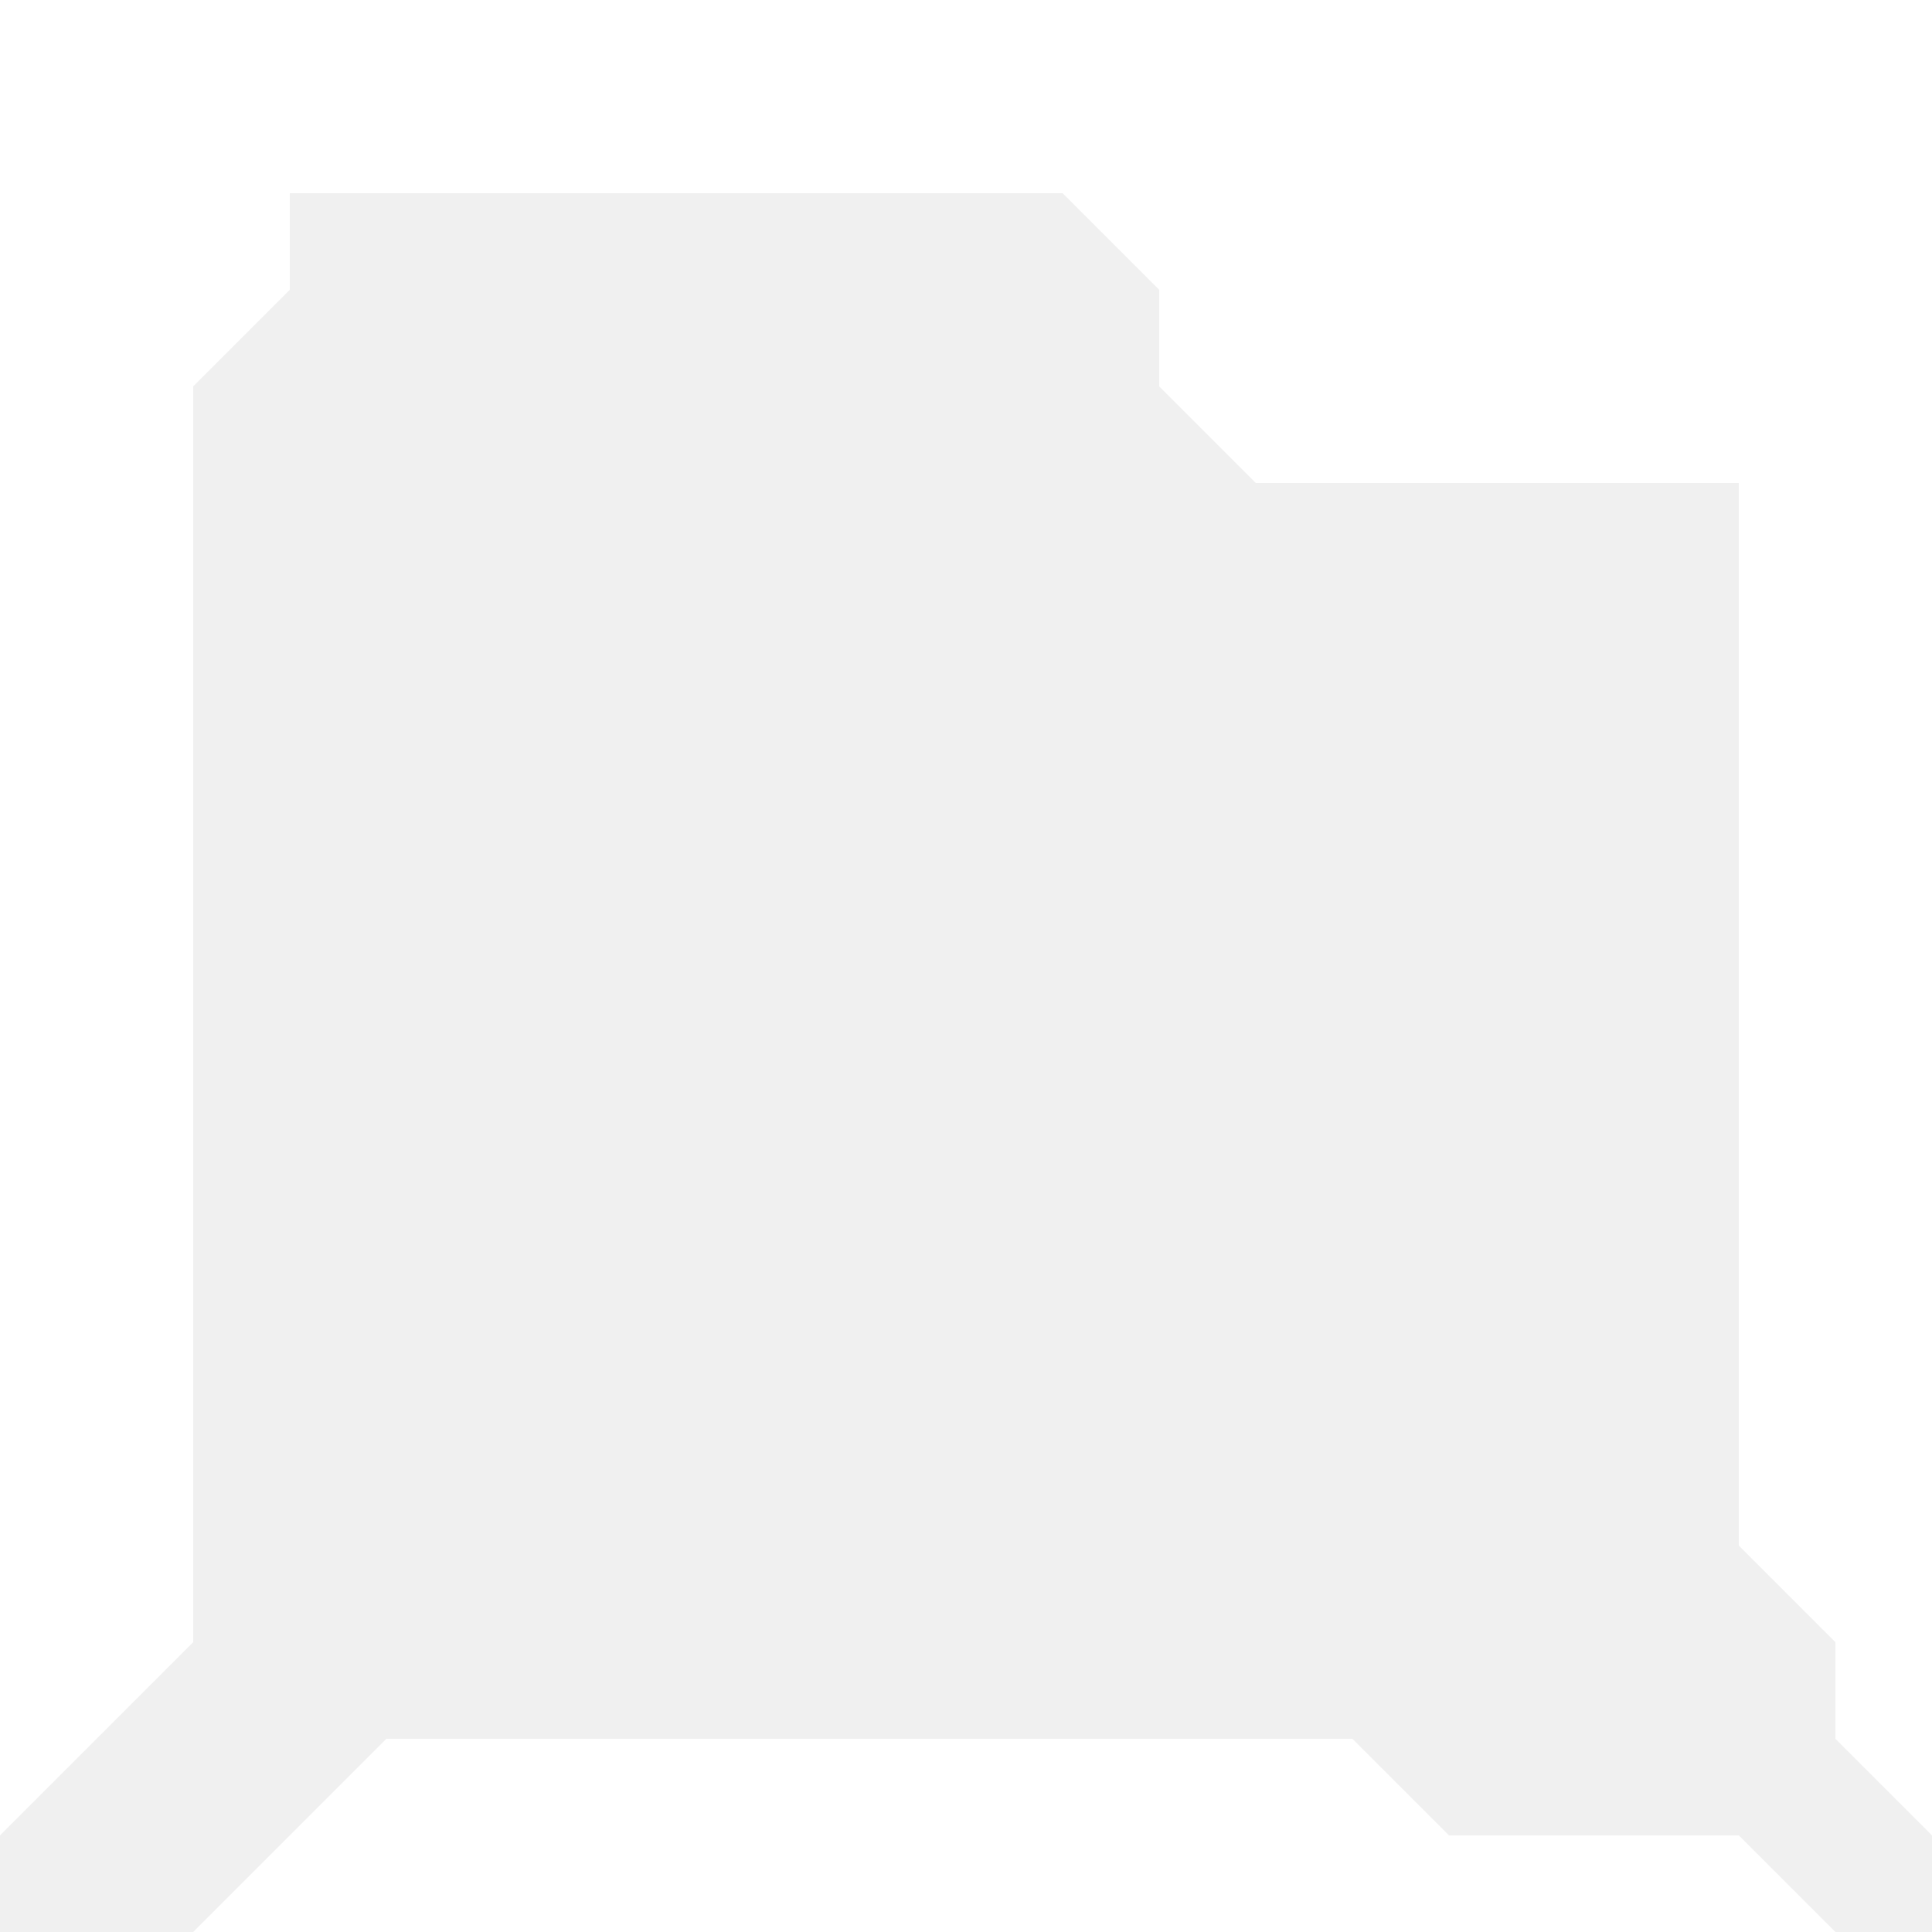
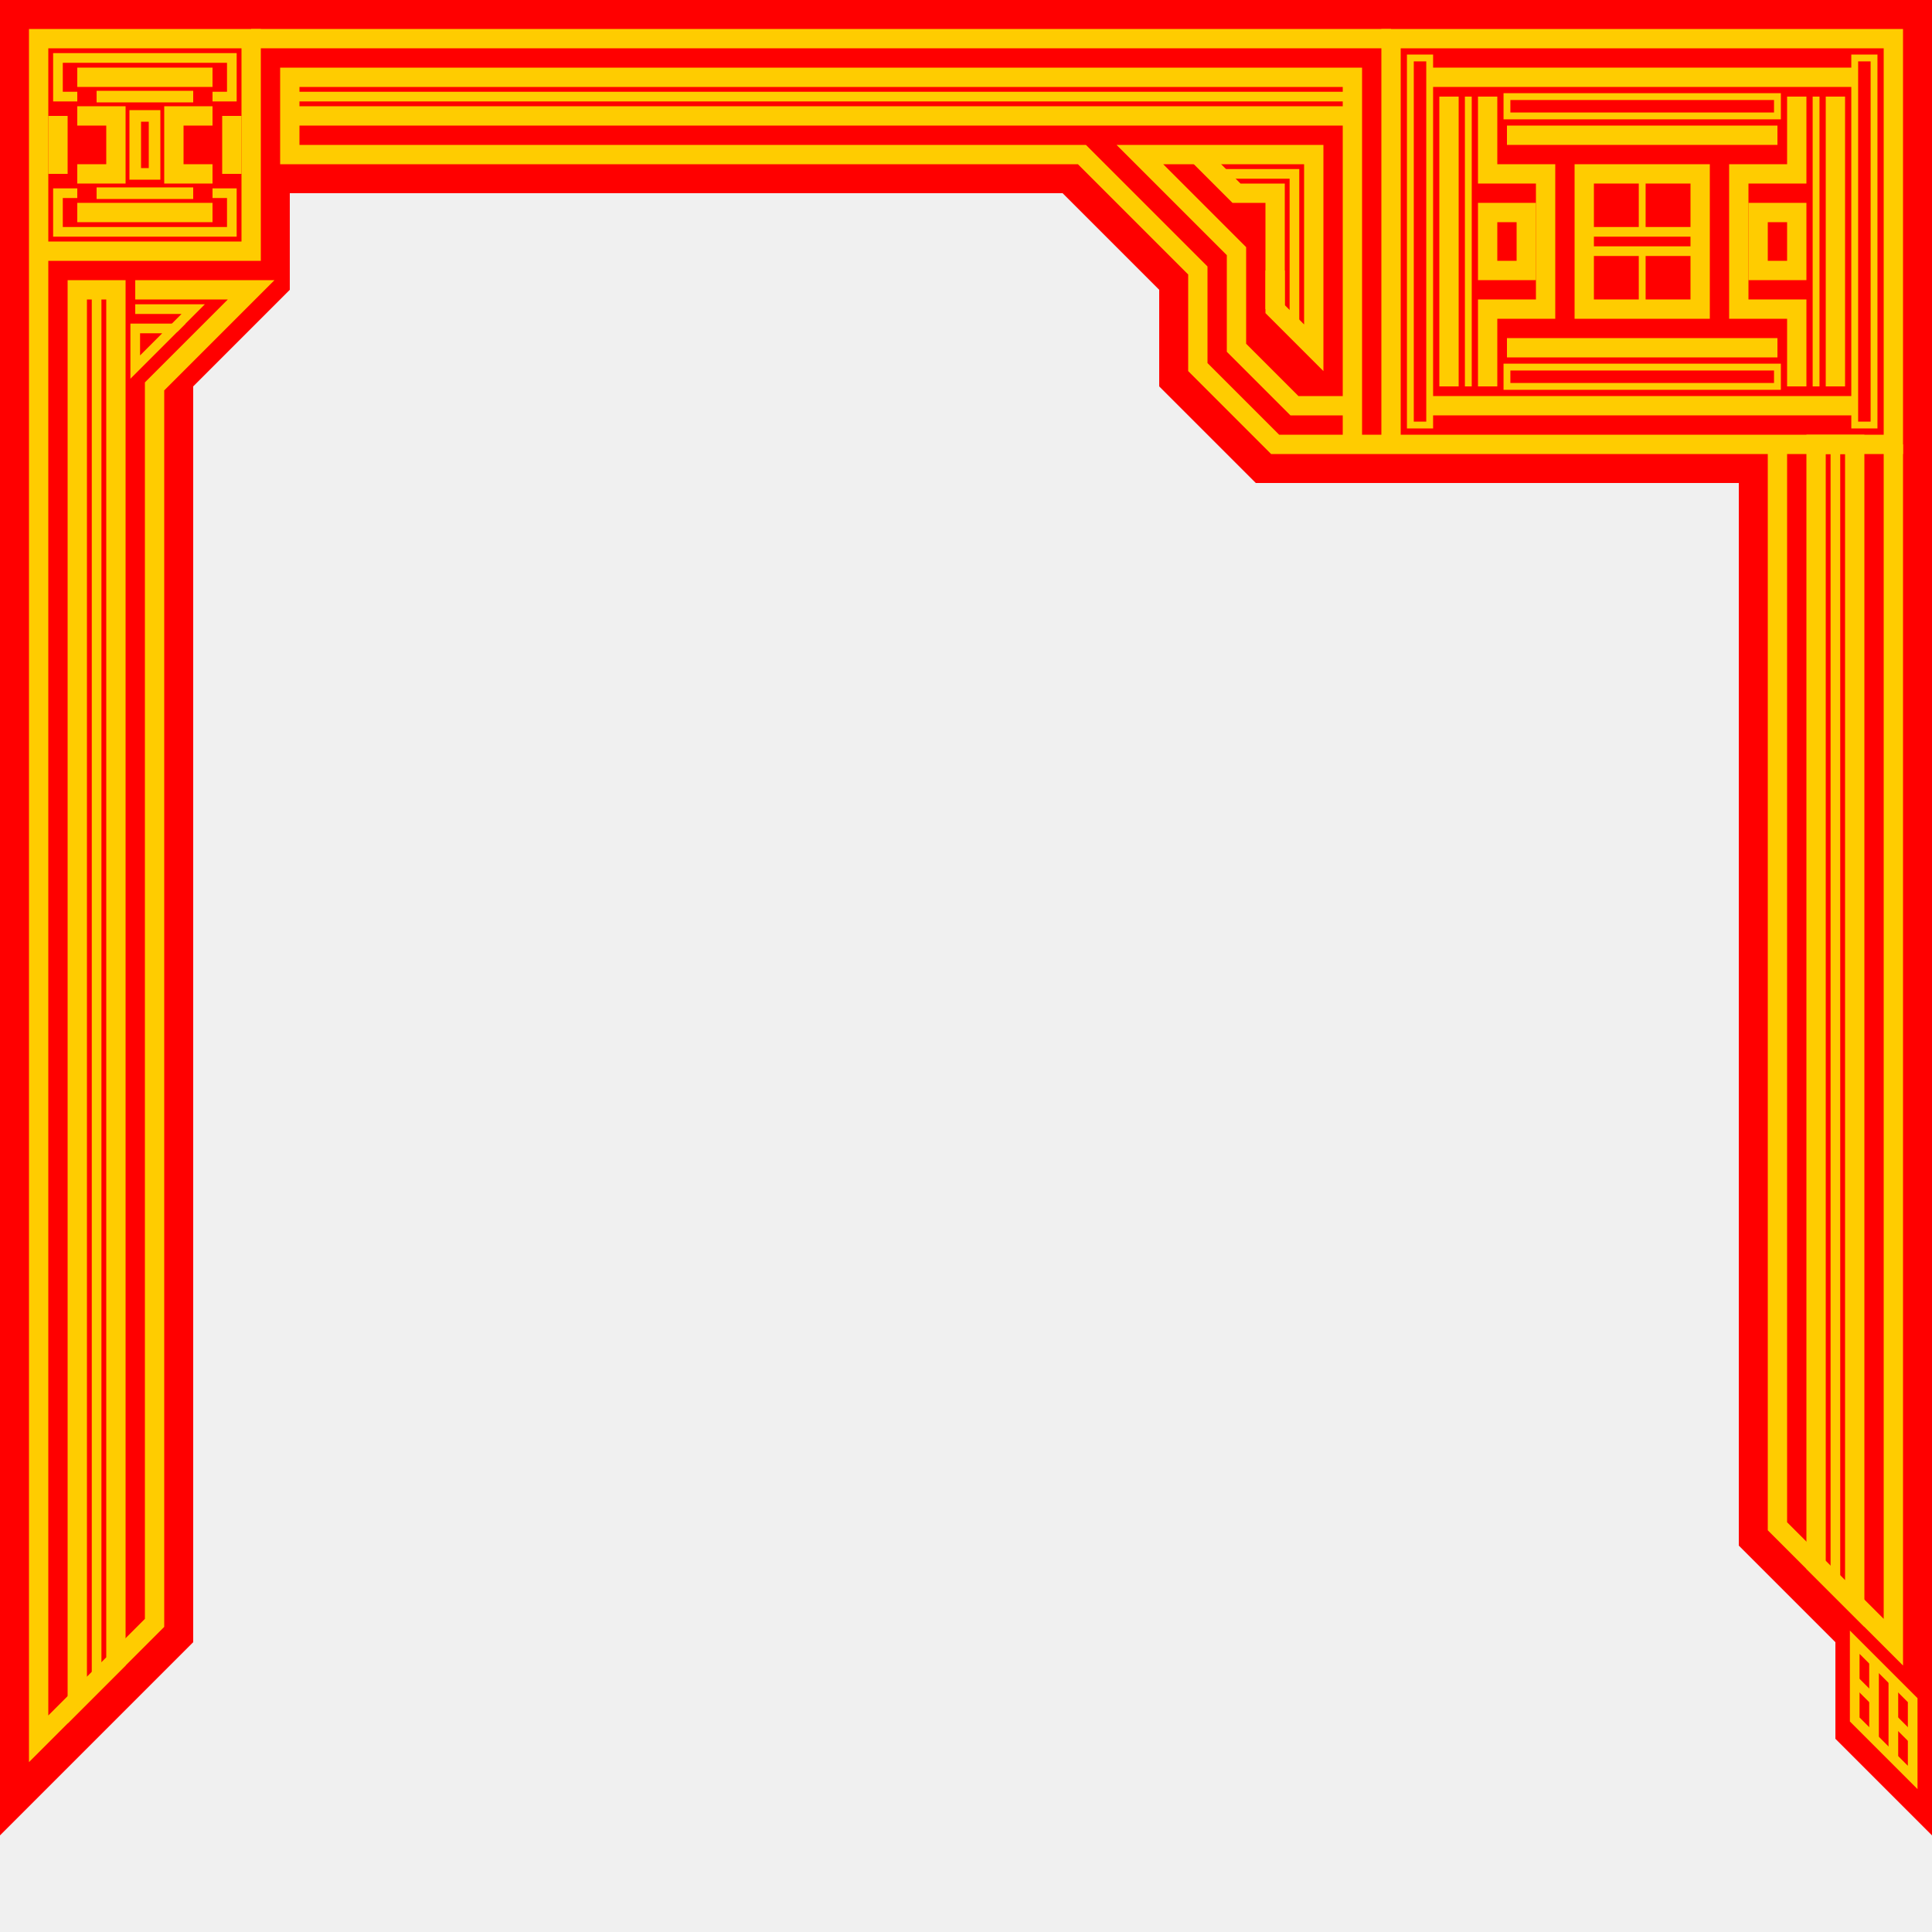
<svg xmlns="http://www.w3.org/2000/svg" width="100px" height="100px" viewBox="0 0 100 100" version="1.1" id="SVGRoot">
  <defs id="defs86" />
-   <g id="layer1">
-     <path style="fill:#ffffff;fill-opacity:1;stroke:none;stroke-width:1px;stroke-linecap:butt;stroke-linejoin:miter;stroke-opacity:1" d="M 0,95 10,85 V 20 l 5,-5 v -5 h 40 l 5,5 v 5 l 5,5 h 25 v 55 l 5,5 v 5 l 5,5 V 0 H 0 Z" id="path921" />
-     <path style="fill:#ffffff;fill-opacity:1;stroke:none;stroke-width:1px;stroke-linecap:butt;stroke-linejoin:miter;stroke-opacity:1" d="M 10,100 20,90 h 50 l 5,5 h 15 l 5,5 z" id="path942" />
+   <g id="layer1" style="display:inline">
+     <path style="fill:#ff0000;fill-opacity:1;stroke:none;stroke-width:1px;stroke-linecap:butt;stroke-linejoin:miter;stroke-opacity:1;opacity:1" d="M 0,95 10,85 V 20 l 5,-5 v -5 h 40 l 5,5 v 5 l 5,5 h 25 v 55 l 5,5 v 5 l 5,5 V 0 H 0 Z" id="path921" />
+     <path style="fill:none;stroke:#ffcc00;stroke-width:1px;stroke-linecap:butt;stroke-linejoin:miter;stroke-opacity:1" d="m 92,23 v 56 l 6,6 V 23" id="path975" />
+     <path style="fill:none;stroke:#ffcc00;stroke-width:0.5;stroke-linecap:butt;stroke-linejoin:miter;stroke-opacity:1;stroke-miterlimit:4;stroke-dasharray:none" d="m 96,89 3,3 v -4 l -3,-3 z" id="path977" />
+     <path style="fill:none;stroke:#ffcc00;stroke-width:0.5;stroke-linecap:butt;stroke-linejoin:miter;stroke-opacity:1;stroke-miterlimit:4;stroke-dasharray:none" d="m 97,86 v 4" id="path979" />
+     <path style="fill:none;stroke:#ffcc00;stroke-width:0.5;stroke-linecap:butt;stroke-linejoin:miter;stroke-opacity:1;stroke-miterlimit:4;stroke-dasharray:none" d="m 98,87 v 4" id="path981" />
+     <path style="fill:none;stroke:#ffcc00;stroke-width:0.5;stroke-linecap:butt;stroke-linejoin:miter;stroke-opacity:1;stroke-miterlimit:4;stroke-dasharray:none" d="m 96,87 1,1" id="path983" />
+     <path style="fill:none;stroke:#ffcc00;stroke-width:0.5;stroke-linecap:butt;stroke-linejoin:miter;stroke-opacity:1;stroke-miterlimit:4;stroke-dasharray:none" d="m 98,89 1,1" id="path985" />
+   </g>
+   <g id="layer2" />
+   <g id="layer3">
+     <path style="fill:none;stroke:#ffcc00;stroke-width:1px;stroke-linecap:butt;stroke-linejoin:miter;stroke-opacity:1" d="M 2,13 H 13 V 2 H 2 V 20 90 L 8,84 V 20 l 5,-5 H 10 7" id="path857" />
+     <path style="fill:none;stroke:#ffcc00;stroke-width:1px;stroke-linecap:butt;stroke-linejoin:miter;stroke-opacity:1" d="M 4,88 6,86 V 15 H 4 Z" id="path859" />
+     <path style="fill:none;stroke:#ffcc00;stroke-width:1px;stroke-linecap:butt;stroke-linejoin:miter;stroke-opacity:1" d="m 4,4 h 7" id="path861" />
+     <path style="fill:none;stroke:#ffcc00;stroke-width:1px;stroke-linecap:butt;stroke-linejoin:miter;stroke-opacity:1" d="m 4,11 h 7" id="path863" />
+     <path style="fill:none;stroke:#ffcc00;stroke-width:1px;stroke-linecap:butt;stroke-linejoin:miter;stroke-opacity:1" d="M 4,6 H 6 V 9 H 4" id="path865" />
+     <path style="fill:none;stroke:#ffcc00;stroke-width:1px;stroke-linecap:butt;stroke-linejoin:miter;stroke-opacity:1" d="M 11,6 H 9 v 3 h 2" id="path867" />
+     <path style="fill:none;stroke:#ffcc00;stroke-width:0.6;stroke-linecap:butt;stroke-linejoin:miter;stroke-opacity:1;stroke-miterlimit:4;stroke-dasharray:none" d="M 7,6 H 8 V 9 H 7 V 7 Z" id="path871" />
+     <path style="fill:none;stroke:#ffcc00;stroke-width:0.6;stroke-linecap:butt;stroke-linejoin:miter;stroke-opacity:1;stroke-miterlimit:4;stroke-dasharray:none" d="m 5,10 h 5" id="path873" />
+     <path style="fill:none;stroke:#ffcc00;stroke-width:0.6;stroke-linecap:butt;stroke-linejoin:miter;stroke-opacity:1;stroke-miterlimit:4;stroke-dasharray:none" d="m 5,5 h 5" id="path875" />
+     <path style="fill:none;stroke:#ffcc00;stroke-width:0.5;stroke-linecap:butt;stroke-linejoin:miter;stroke-opacity:1;stroke-miterlimit:4;stroke-dasharray:none" d="M 4,5 H 3 V 3 h 9 c 0,0 0,2 0,2 h -1" id="path877" />
+     <path style="fill:none;stroke:#ffcc00;stroke-width:0.5;stroke-linecap:butt;stroke-linejoin:miter;stroke-opacity:1;stroke-miterlimit:4;stroke-dasharray:none" d="M 4,10 H 3 v 2 h 9 v -2 h -1" id="path879" />
+     <path style="fill:none;stroke:#ffcc00;stroke-width:1px;stroke-linecap:butt;stroke-linejoin:miter;stroke-opacity:1" d="M 12,6 V 9" id="path886" />
+     <path style="fill:none;stroke:#ffcc00;stroke-width:1px;stroke-linecap:butt;stroke-linejoin:miter;stroke-opacity:1" d="M 3,6 V 9" id="path888" />
+     <path style="fill:none;stroke:#ffcc00;stroke-width:0.5;stroke-linecap:butt;stroke-linejoin:miter;stroke-miterlimit:4;stroke-dasharray:none;stroke-opacity:1" d="M 5,15 V 87" id="path896" />
+     <path style="fill:none;stroke:#ffcc00;stroke-width:1px;stroke-linecap:butt;stroke-linejoin:miter;stroke-opacity:1" d="M 72,23 V 2 H 98 V 23 H 66 l -4,-4 v -2" id="path906" />
+     <path style="fill:none;stroke:#ffcc00;stroke-width:1px;stroke-linecap:butt;stroke-linejoin:miter;stroke-opacity:1" d="M 75,5 V 20" id="path908" />
+     <path style="fill:none;stroke:#ffcc00;stroke-width:1px;stroke-linecap:butt;stroke-linejoin:miter;stroke-opacity:1" d="M 95,5 V 20" id="path910" />
+     <path style="fill:none;stroke:#ffcc00;stroke-width:0.5;stroke-linecap:butt;stroke-linejoin:miter;stroke-miterlimit:4;stroke-dasharray:none;stroke-opacity:1" d="M 7,19 9,17 H 7 Z" id="path912" />
+     <path style="fill:none;stroke:#ffcc00;stroke-width:0.5;stroke-linecap:butt;stroke-linejoin:miter;stroke-miterlimit:4;stroke-dasharray:none;stroke-opacity:1" d="m 7,16 h 3 l -1,1" id="path914" />
+     <path style="fill:none;stroke:#ffcc00;stroke-width:1px;stroke-linecap:butt;stroke-linejoin:miter;stroke-opacity:1" d="M 13,2 H 72" id="path916" />
+     <path style="fill:none;stroke:#ffcc00;stroke-width:1px;stroke-linecap:butt;stroke-linejoin:miter;stroke-opacity:1" d="M 70,23 V 4 H 55 15 v 4 h 41 l 6,6 v 3" id="path918" />
+     <path style="fill:none;stroke:#ffcc00;stroke-width:1;stroke-linecap:butt;stroke-linejoin:miter;stroke-opacity:1;stroke-miterlimit:4;stroke-dasharray:none" d="M 15,6 H 70" id="path920" />
+     <path id="path922" d="M 15,5 H 70" style="fill:none;stroke:#ffcc00;stroke-width:0.5;stroke-linecap:butt;stroke-linejoin:miter;stroke-miterlimit:4;stroke-dasharray:none;stroke-opacity:1" />
+     <path style="fill:none;stroke:#ffcc00;stroke-width:1px;stroke-linecap:butt;stroke-linejoin:miter;stroke-opacity:1" d="m 66,14 v 2 l 2,2 V 8 h -9 l 5,5 v 5 l 3,3 h 1 2" id="path928" />
+     <path style="fill:none;stroke:#ffcc00;stroke-width:1px;stroke-linecap:butt;stroke-linejoin:miter;stroke-opacity:1" d="M 66,16 V 10 H 64 L 62,8" id="path930" />
+     <path style="fill:none;stroke:#ffcc00;stroke-width:1px;stroke-linecap:butt;stroke-linejoin:miter;stroke-opacity:1" d="m 82,9 v 7 h 6 V 9 Z" id="path934" />
+     <path style="fill:none;stroke:#ffcc00;stroke-width:1px;stroke-linecap:butt;stroke-linejoin:miter;stroke-opacity:1" d="M 78,7 H 92" id="path936" />
+     <path style="fill:none;stroke:#ffcc00;stroke-width:1px;stroke-linecap:butt;stroke-linejoin:miter;stroke-opacity:1" d="M 78,18 H 92" id="path938" />
+     <path style="fill:none;stroke:#ffcc00;stroke-width:1px;stroke-linecap:butt;stroke-linejoin:miter;stroke-opacity:1" d="m 77,5 v 4 h 3 v 7 h -3 v 4" id="path940" />
+     <path style="fill:none;stroke:#ffcc00;stroke-width:1px;stroke-linecap:butt;stroke-linejoin:miter;stroke-opacity:1" d="m 93,5 v 4 h -3 v 7 h 3 v 4" id="path943" />
+     <path style="fill:none;stroke:#ffcc00;stroke-width:1px;stroke-linecap:butt;stroke-linejoin:miter;stroke-opacity:1" d="m 77,11 h 2 v 3 h -2 z" id="path945" />
+     <path style="fill:none;stroke:#ffcc00;stroke-width:1px;stroke-linecap:butt;stroke-linejoin:miter;stroke-opacity:1" d="m 93,11 h -2 v 3 h 2 z" id="path947" />
+     <path style="fill:none;stroke:#ffcc00;stroke-width:0.5;stroke-linecap:butt;stroke-linejoin:miter;stroke-opacity:1;stroke-miterlimit:4;stroke-dasharray:none" d="m 82,12 h 6" id="path949" />
+     <path id="path951" d="m 82,13 h 6" style="fill:none;stroke:#ffcc00;stroke-width:0.5;stroke-linecap:butt;stroke-linejoin:miter;stroke-miterlimit:4;stroke-dasharray:none;stroke-opacity:1" />
+     <path style="fill:none;stroke:#ffcc00;stroke-width:0.354;stroke-linecap:butt;stroke-linejoin:miter;stroke-miterlimit:4;stroke-dasharray:none;stroke-opacity:1" d="m 85,9 v 3" id="path953" />
+     <path id="path955" d="m 85,13 v 3" style="fill:none;stroke:#ffcc00;stroke-width:0.354;stroke-linecap:butt;stroke-linejoin:miter;stroke-miterlimit:4;stroke-dasharray:none;stroke-opacity:1" />
+     <path id="path957" d="M 74,4 H 96" style="fill:none;stroke:#ffcc00;stroke-width:1px;stroke-linecap:butt;stroke-linejoin:miter;stroke-opacity:1" />
+     <path style="fill:none;stroke:#ffcc00;stroke-width:1px;stroke-linecap:butt;stroke-linejoin:miter;stroke-opacity:1" d="M 74,21 H 96" id="path959" />
+     <path id="path961" d="M 76,5 V 20" style="fill:none;stroke:#ffcc00;stroke-width:0.354;stroke-linecap:butt;stroke-linejoin:miter;stroke-miterlimit:4;stroke-dasharray:none;stroke-opacity:1" />
+     <path style="fill:none;stroke:#ffcc00;stroke-width:0.354;stroke-linecap:butt;stroke-linejoin:miter;stroke-miterlimit:4;stroke-dasharray:none;stroke-opacity:1" d="M 94,5 V 20" id="path963" />
+     <path id="path965" d="M 97,3 V 22 H 96 V 3 Z" style="fill:none;stroke:#ffcc00;stroke-width:0.354;stroke-linecap:butt;stroke-linejoin:miter;stroke-miterlimit:4;stroke-dasharray:none;stroke-opacity:1" />
+     <path style="fill:none;stroke:#ffcc00;stroke-width:0.354;stroke-linecap:butt;stroke-linejoin:miter;stroke-miterlimit:4;stroke-dasharray:none;stroke-opacity:1" d="m 73,3 v 19 h 1 V 3 Z" id="path967" />
+     <path style="fill:none;stroke:#ffcc00;stroke-width:0.354;stroke-linecap:butt;stroke-linejoin:miter;stroke-opacity:1;stroke-miterlimit:4;stroke-dasharray:none" d="m 78,19 v 1 h 14 v -1 z" id="path971" />
+     <path id="path973" d="M 78,5 V 6 H 92 V 5 Z" style="fill:none;stroke:#ffcc00;stroke-width:0.354;stroke-linecap:butt;stroke-linejoin:miter;stroke-miterlimit:4;stroke-dasharray:none;stroke-opacity:1" />
+     <path id="path991" d="m 94,81 2,2 V 23 h -2 z" style="fill:none;stroke:#ffcc00;stroke-width:1px;stroke-linecap:butt;stroke-linejoin:miter;stroke-opacity:1" />
+     <path id="path993" d="M 95,23 V 82" style="fill:none;stroke:#ffcc00;stroke-width:0.5;stroke-linecap:butt;stroke-linejoin:miter;stroke-miterlimit:4;stroke-dasharray:none;stroke-opacity:1" />
+     <path style="fill:none;stroke:#ffcc00;stroke-width:0.5;stroke-linecap:butt;stroke-linejoin:miter;stroke-opacity:1;stroke-miterlimit:4;stroke-dasharray:none" d="m 63,9 h 4 v 8" id="path995" />
  </g>
</svg>
